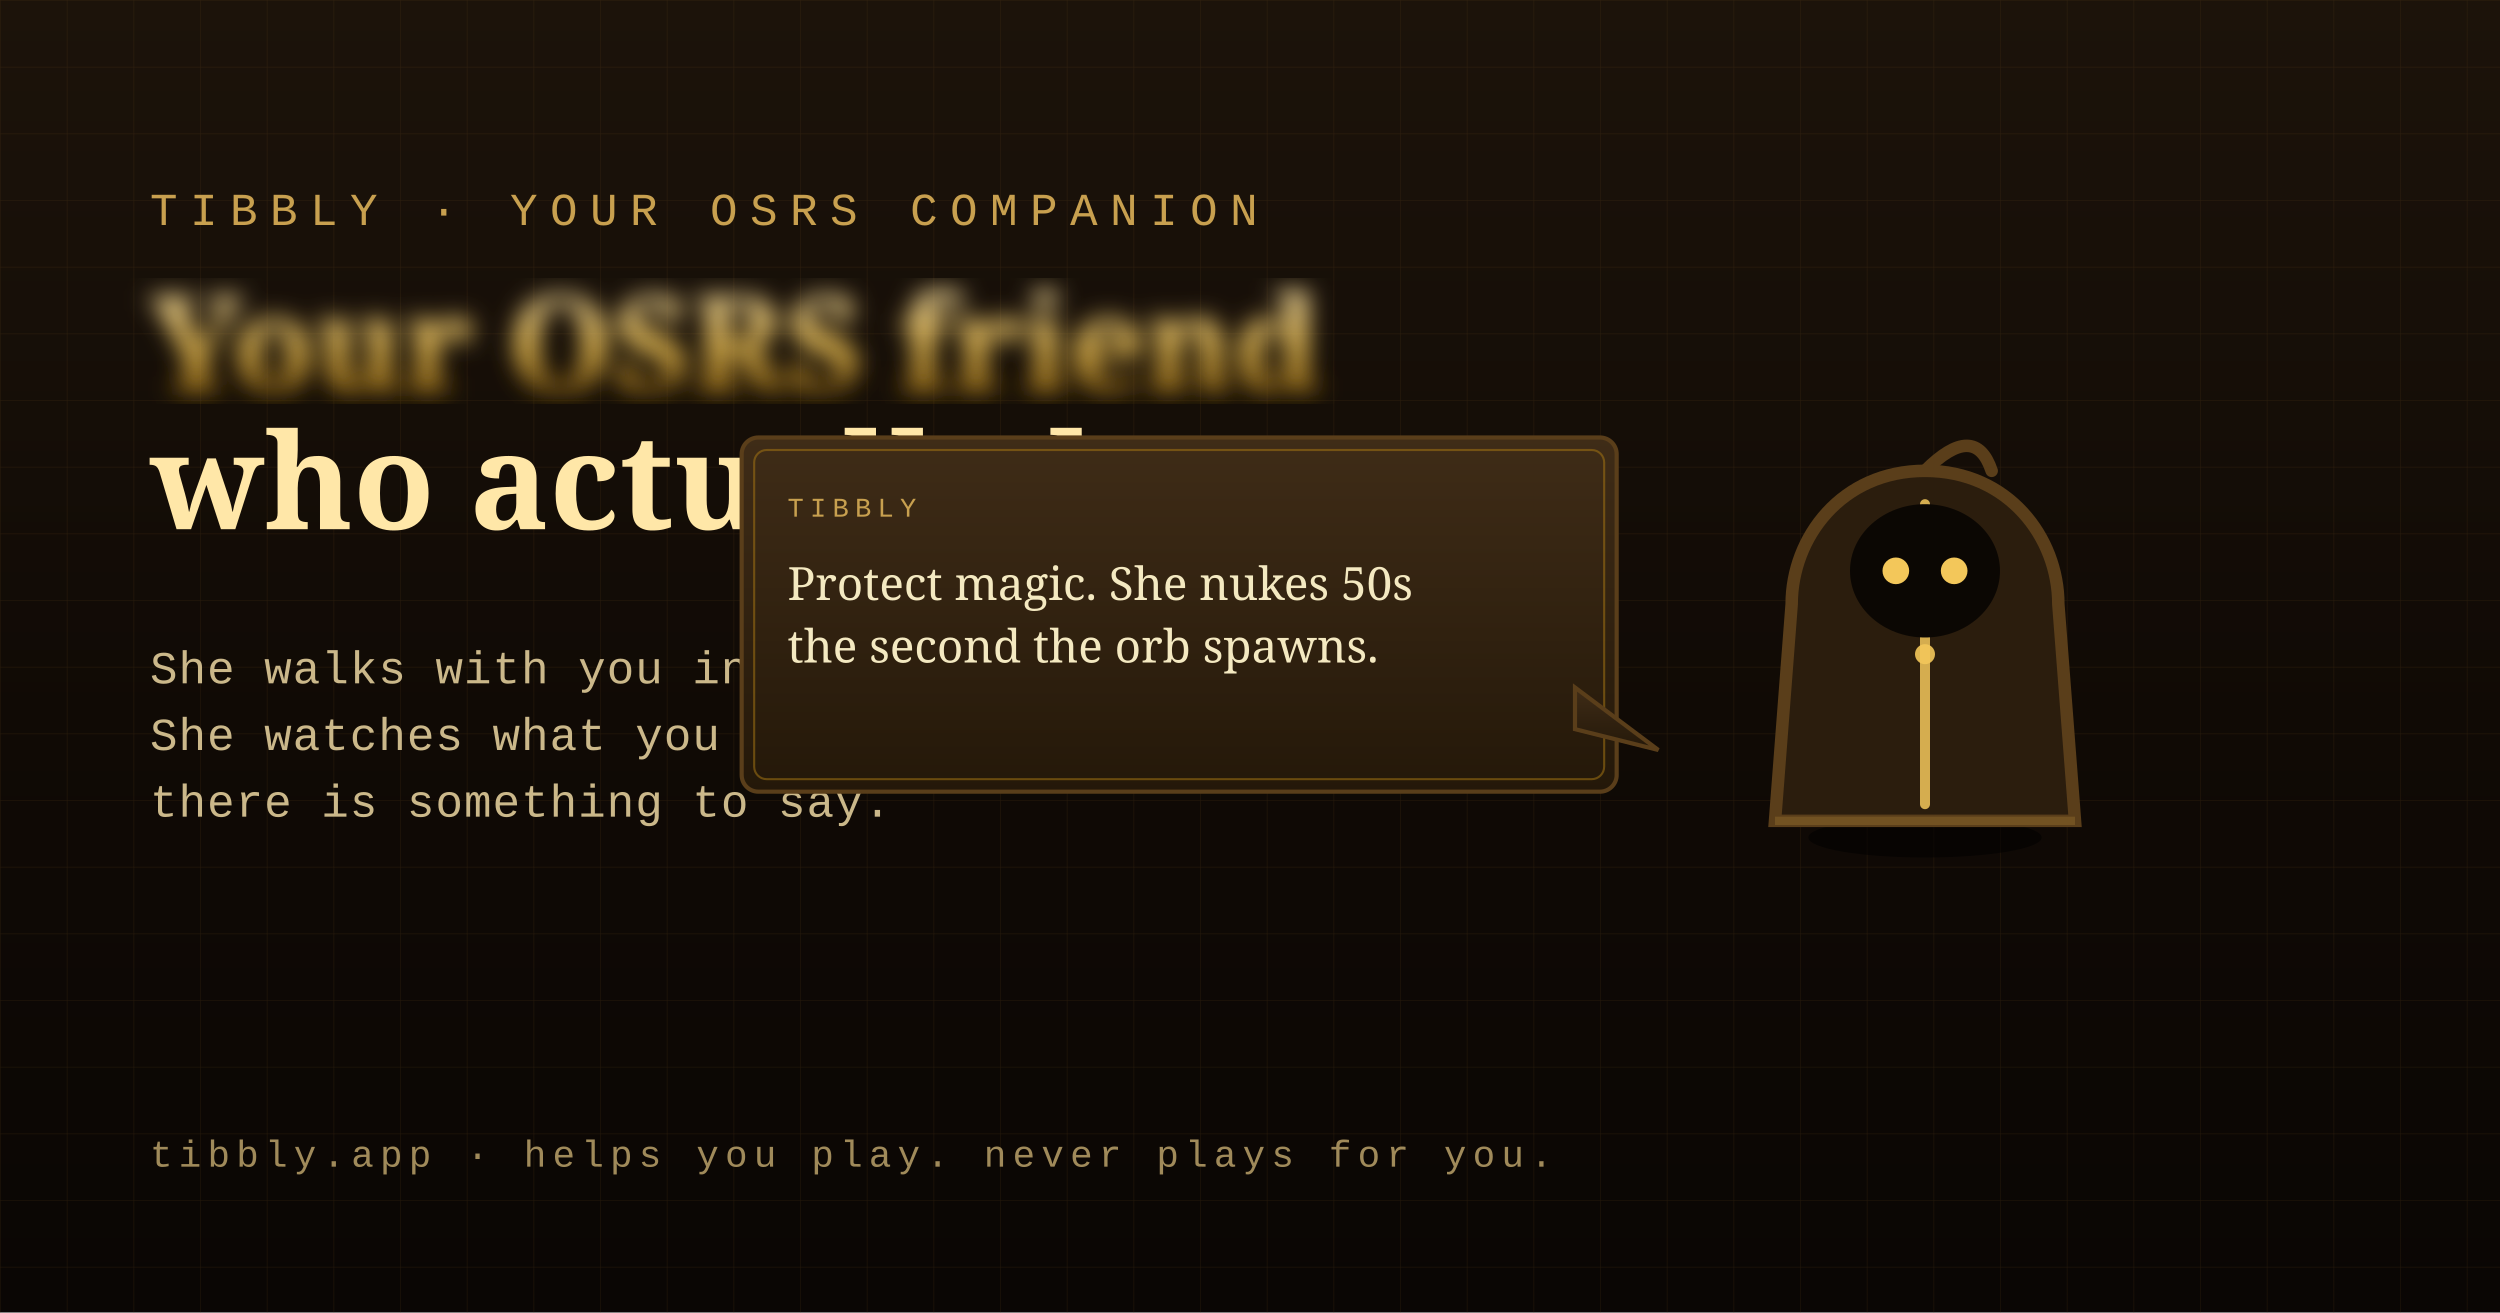
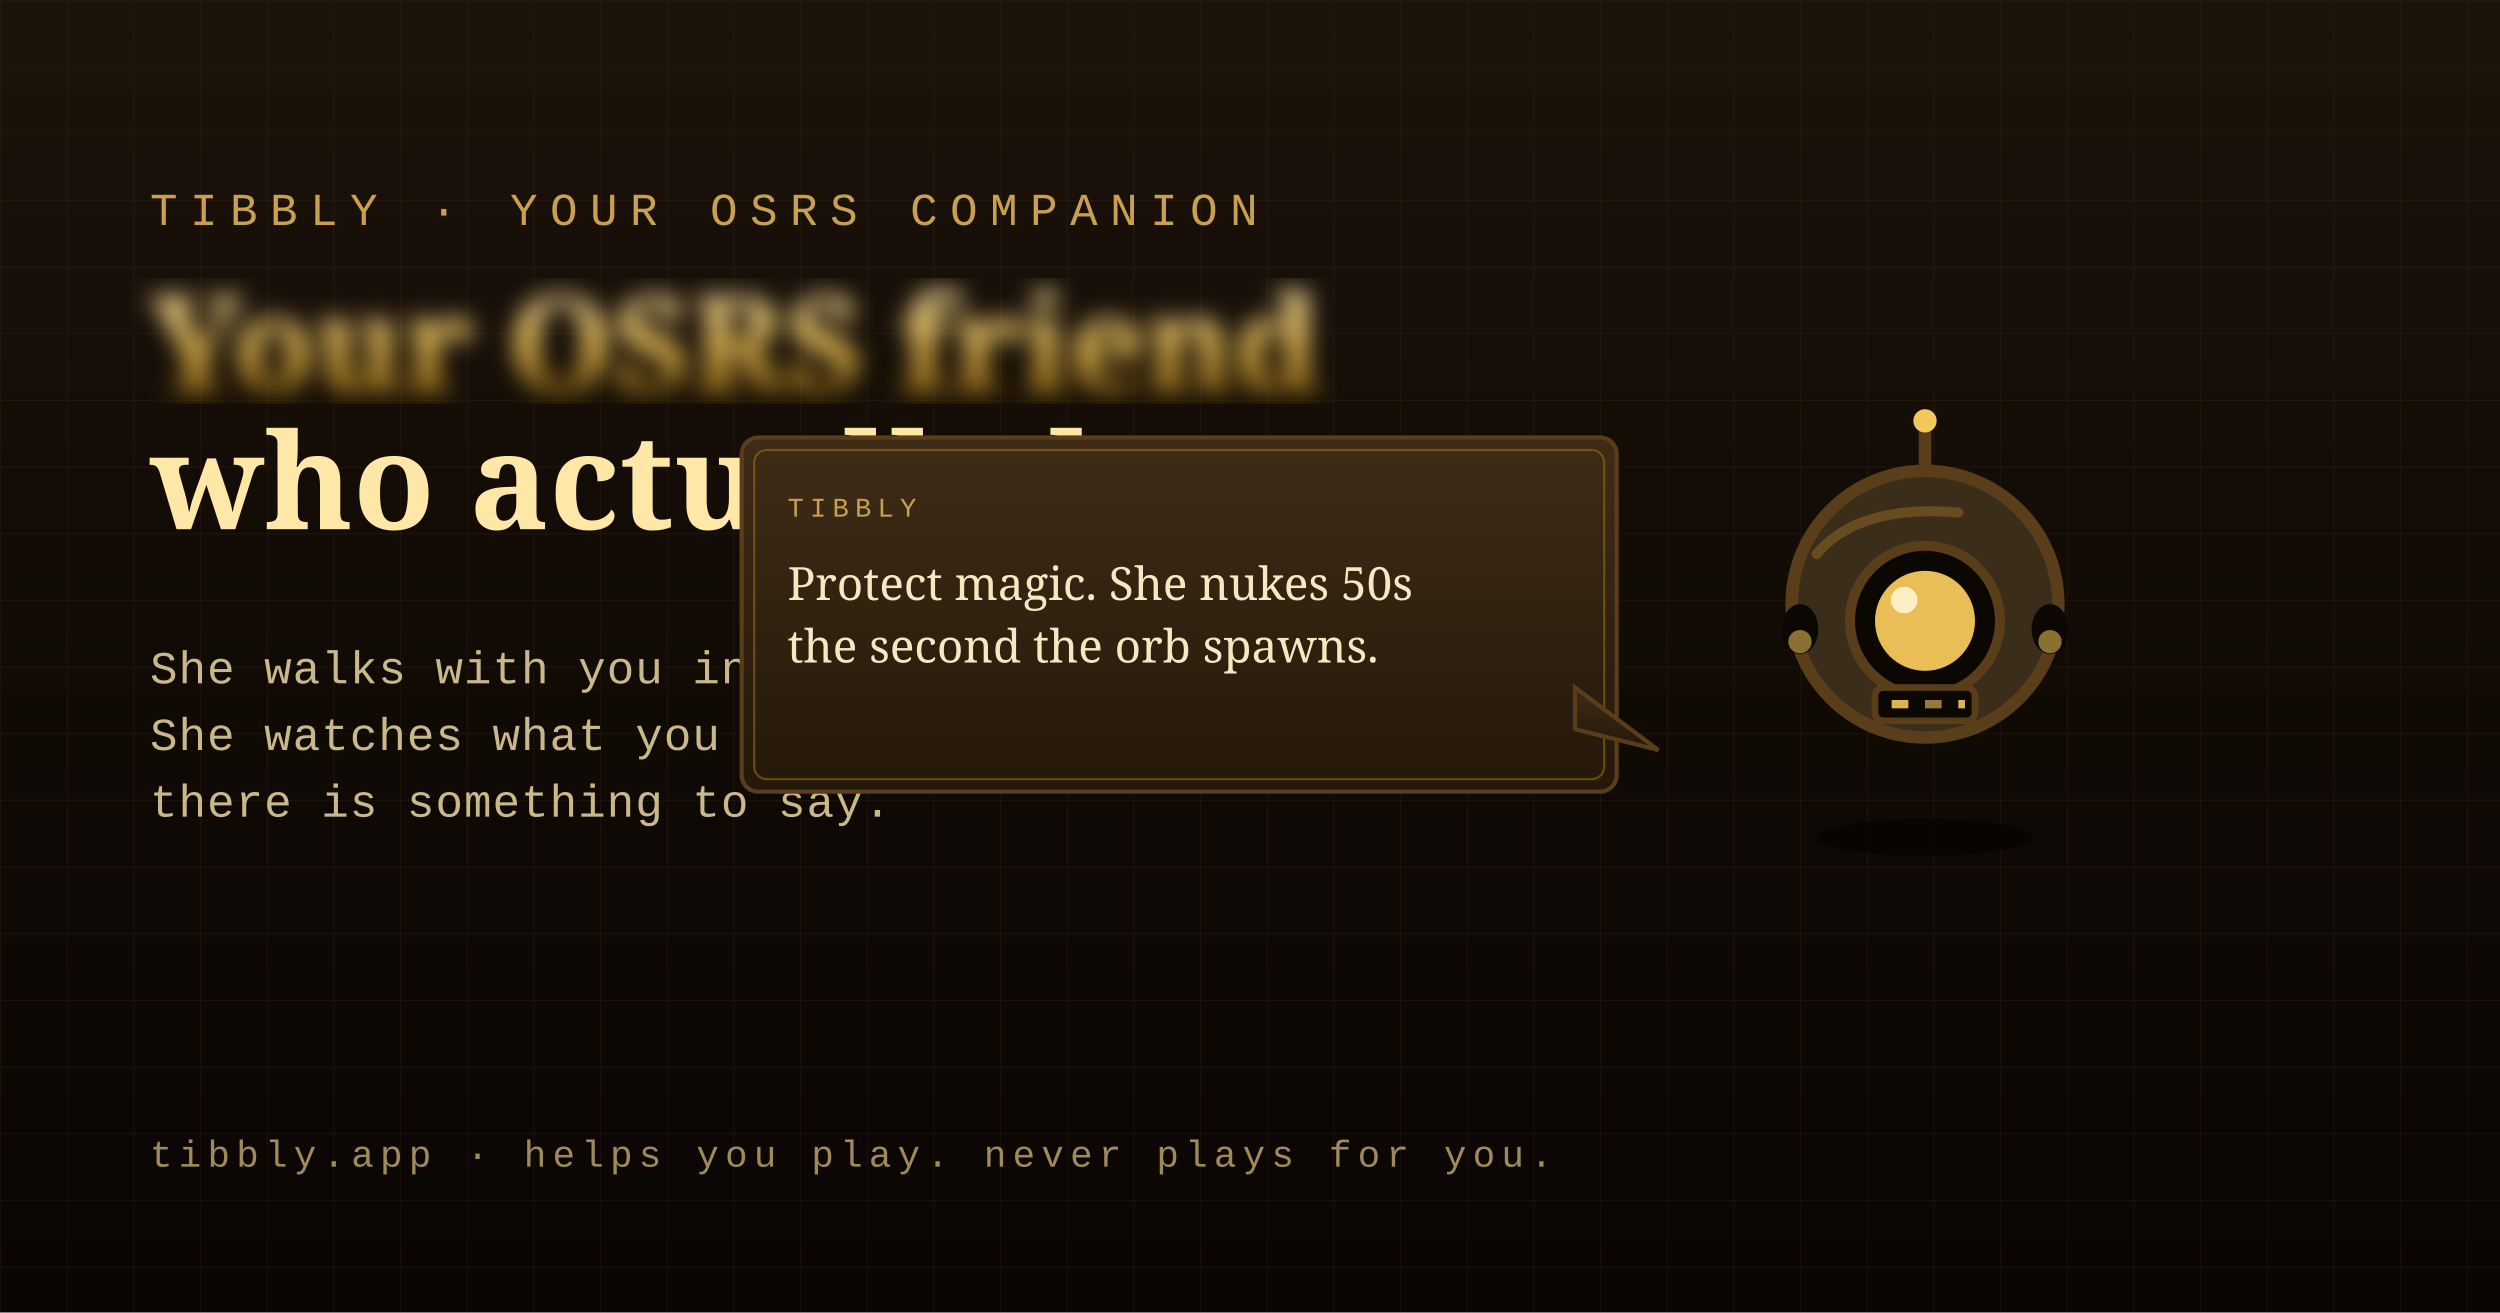
<svg xmlns="http://www.w3.org/2000/svg" viewBox="0 0 1200 630" width="1200" height="630" role="img" aria-label="Tibbly, your OSRS companion. She watches what you watch and speaks when there is something to say.">
  <defs>
    <linearGradient id="bg" x1="0" y1="0" x2="0" y2="1">
      <stop offset="0%" stop-color="#1c130a" />
      <stop offset="55%" stop-color="#100a05" />
      <stop offset="100%" stop-color="#0a0604" />
    </linearGradient>
    <linearGradient id="bubble" x1="0" y1="0" x2="0" y2="1">
      <stop offset="0%" stop-color="#3f2c17" />
      <stop offset="100%" stop-color="#241809" />
    </linearGradient>
    <linearGradient id="gold" x1="0" y1="0" x2="0" y2="1">
      <stop offset="0%" stop-color="#ffe7a8" />
      <stop offset="50%" stop-color="#f3c75a" />
      <stop offset="100%" stop-color="#a37412" />
    </linearGradient>
    <pattern id="grid" x="0" y="0" width="32" height="32" patternUnits="userSpaceOnUse">
      <path d="M32 0H0V32" fill="none" stroke="#5a3e1a" stroke-width="0.5" opacity="0.32" />
    </pattern>
    <filter id="softShadow" x="-10%" y="-10%" width="120%" height="120%">
      <feGaussianBlur stdDeviation="6" />
    </filter>
  </defs>
  <rect width="1200" height="630" fill="url(#bg)" />
  <rect width="1200" height="630" fill="url(#grid)" />
  <g transform="translate(72,108)">
    <text font-family="'IBM Plex Mono','Courier New',monospace" font-size="22" fill="#c8a04f" letter-spacing="6">TIBBLY · YOUR OSRS COMPANION</text>
    <text y="80" font-family="Georgia,serif" font-size="64" font-weight="700" fill="url(#gold)" filter="url(#softShadow)">Your OSRS friend</text>
    <text y="146" font-family="Georgia,serif" font-size="64" font-weight="700" fill="#ffe7a8">who actually knows.</text>
    <text y="220" font-family="'IBM Plex Mono','Courier New',monospace" font-size="22" fill="#cbb88a" letter-spacing="0.5">She walks with you in the RuneLite overlay.</text>
    <text y="252" font-family="'IBM Plex Mono','Courier New',monospace" font-size="22" fill="#cbb88a" letter-spacing="0.5">She watches what you watch. She speaks when</text>
    <text y="284" font-family="'IBM Plex Mono','Courier New',monospace" font-size="22" fill="#cbb88a" letter-spacing="0.5">there is something to say.</text>
  </g>
  <g transform="translate(796,170)">
    <g transform="translate(-440,40)">
      <rect x="0" y="0" width="420" height="170" rx="8" fill="url(#bubble)" stroke="#5a3e1a" stroke-width="2" />
      <rect x="6" y="6" width="408" height="158" rx="6" fill="none" stroke="#a37412" stroke-width="1" opacity="0.55" />
      <text x="22" y="38" font-family="'IBM Plex Mono','Courier New',monospace" font-size="13" fill="#c8a04f" letter-spacing="3">TIBBLY</text>
      <text x="22" y="78" font-family="Georgia,serif" font-size="22" fill="#f4e9c1">Protect magic. She nukes 50s</text>
      <text x="22" y="108" font-family="Georgia,serif" font-size="22" fill="#f4e9c1">the second the orb spawns.</text>
      <polygon points="400,120 440,150 400,140" fill="url(#bubble)" stroke="#5a3e1a" stroke-width="2" />
    </g>
    <g transform="translate(0,0) scale(4)">
-       <ellipse cx="32" cy="58" rx="14" ry="2.4" fill="rgba(0,0,0,0.55)" />
-       <path d="M16 30 C 16 22, 22 14, 32 14 C 42 14, 48 22, 48 30 L 50 56 L 14 56 Z" fill="#2b1d0d" stroke="#5a3e1a" stroke-width="1.5" />
-       <path d="M14 56 L 50 56" fill="none" stroke="#7a5824" stroke-width="1" opacity="0.75" />
-       <path d="M32 18 L 32 54" stroke="#f3c75a" stroke-width="1.2" stroke-linecap="round" opacity="0.85" />
-       <ellipse cx="32" cy="26" rx="9" ry="8" fill="#0b0703" />
-       <circle cx="28.5" cy="26" r="1.6" fill="#f3c75a" />
-       <circle cx="35.5" cy="26" r="1.6" fill="#f3c75a" />
-       <path d="M32 14 Q 38 8, 40 14" fill="none" stroke="#5a3e1a" stroke-width="1.5" stroke-linecap="round" />
-       <circle cx="32" cy="36" r="1.2" fill="#f3c75a" opacity="0.9" />
+       <ellipse cx="32" cy="58" rx="13" ry="2.2" fill="rgba(0,0,0,0.55)" />
+       <line x1="32" y1="14" x2="32" y2="9" stroke="#5a3e1a" stroke-width="1.5" stroke-linecap="round" />
+       <circle cx="32" cy="8" r="1.4" fill="#f3c75a" />
+       <circle cx="32" cy="30" r="16" fill="#3a2d1a" stroke="#5a3e1a" stroke-width="1.5" />
+       <path d="M19 24 Q 24 18, 36 19" fill="none" stroke="#7a5824" stroke-width="1.2" stroke-linecap="round" opacity="0.7" />
+       <circle cx="32" cy="32" r="9" fill="#0b0703" stroke="#5a3e1a" stroke-width="1.2" />
+       <circle cx="32" cy="32" r="6" fill="#f3c75a" opacity="0.95" />
+       <circle cx="29.5" cy="29.5" r="1.6" fill="#fff8d6" opacity="0.85" />
+       <rect x="26" y="40" width="12" height="4" rx="1" fill="#0b0703" stroke="#5a3e1a" stroke-width="0.8" />
+       <rect x="28" y="41.5" width="2" height="1" fill="#f3c75a" opacity="0.9" />
+       <rect x="32" y="41.5" width="2" height="1" fill="#f3c75a" opacity="0.6" />
+       <rect x="36" y="41.5" width="0.8" height="1" fill="#f3c75a" opacity="0.9" />
+       <ellipse cx="17" cy="33" rx="2.2" ry="3" fill="#0b0703" />
+       <ellipse cx="47" cy="33" rx="2.2" ry="3" fill="#0b0703" />
+       <ellipse cx="17" cy="34.5" rx="1.4" ry="1.4" fill="#f3c75a" opacity="0.55" />
+       <ellipse cx="47" cy="34.5" rx="1.4" ry="1.4" fill="#f3c75a" opacity="0.55" />
    </g>
  </g>
  <g transform="translate(72,560)">
    <text font-family="'IBM Plex Mono','Courier New',monospace" font-size="18" fill="#a08a5a" letter-spacing="3">tibbly.app  ·  helps you play. never plays for you.</text>
  </g>
</svg>
